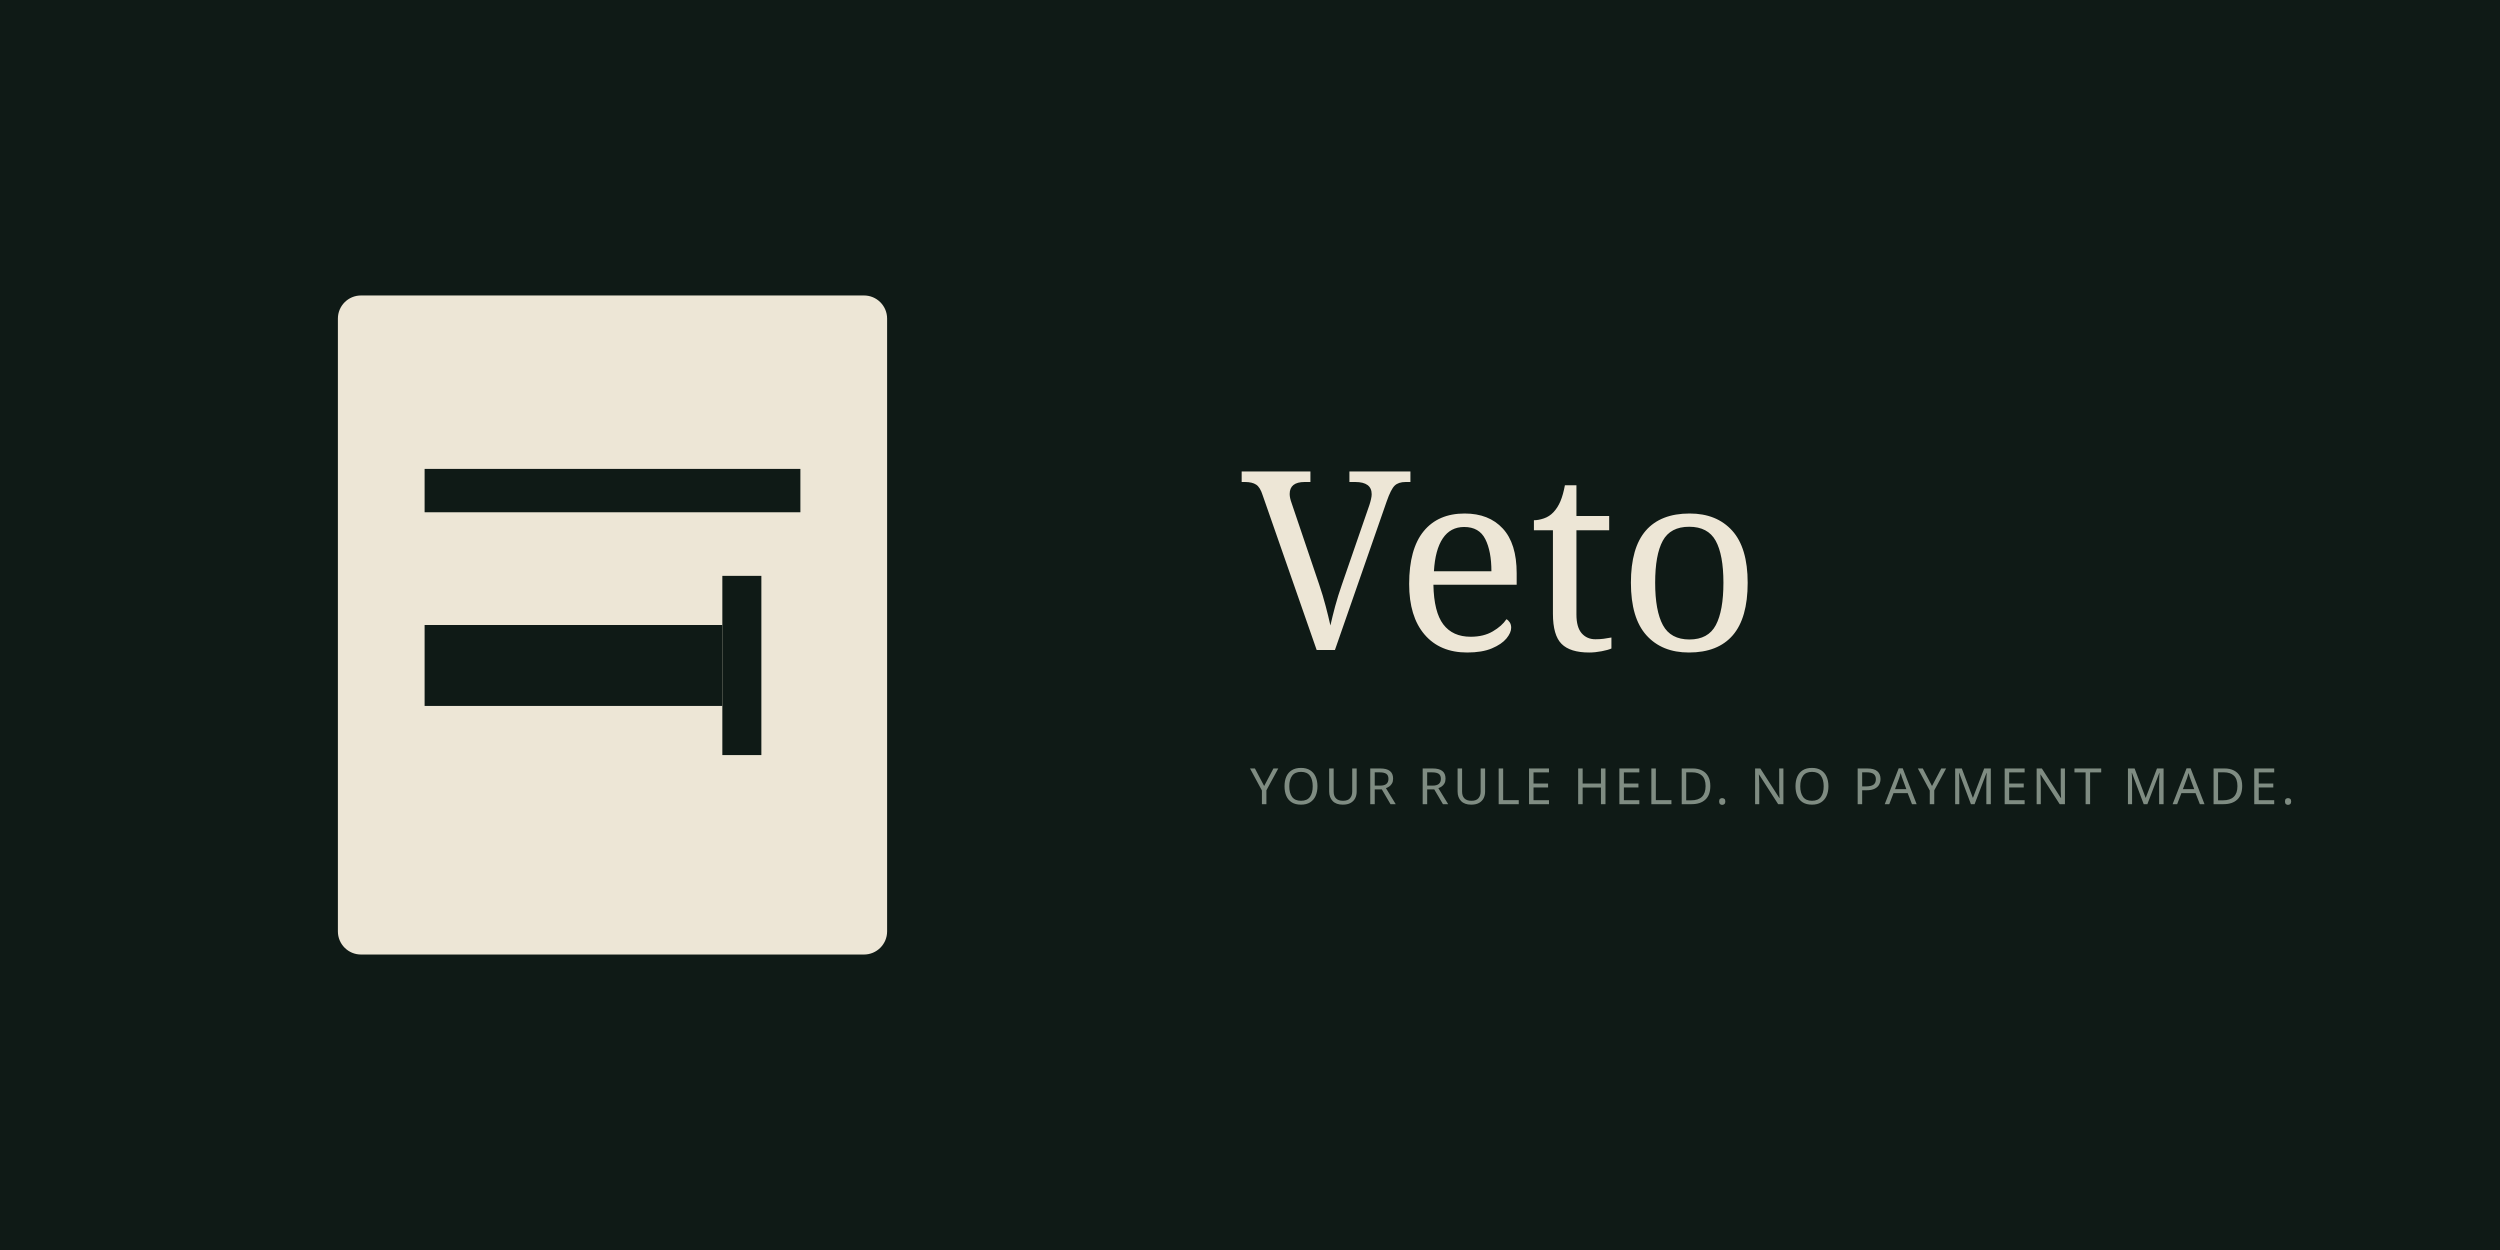
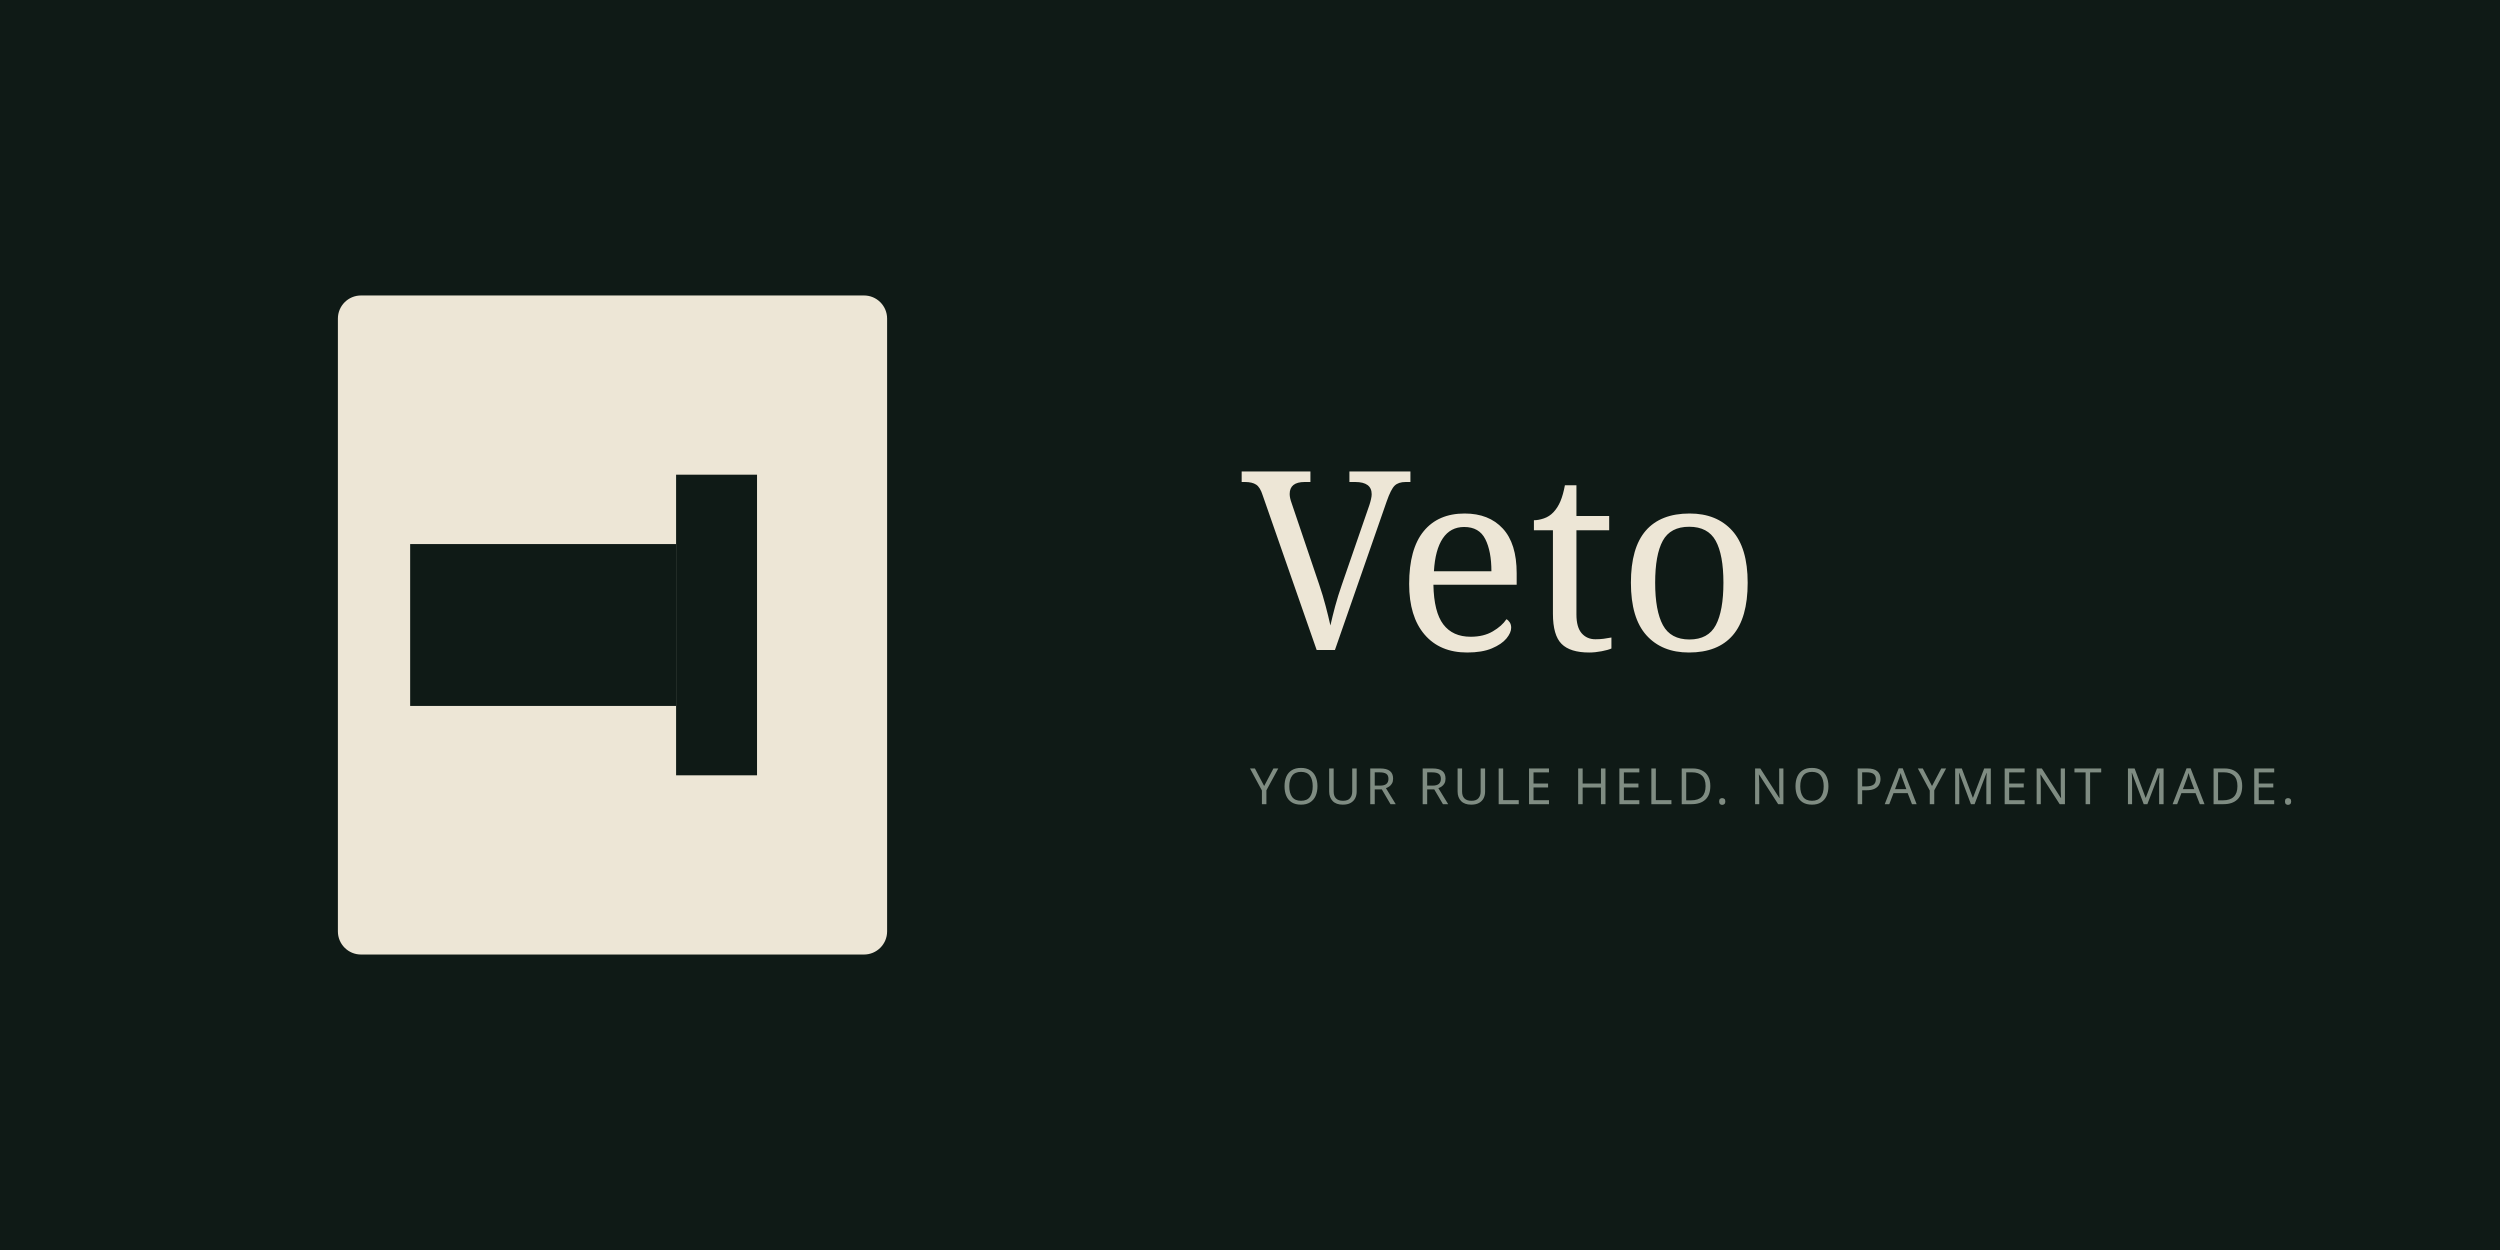
<svg xmlns="http://www.w3.org/2000/svg" width="1200" height="600" viewBox="0 0 1200 600">
  <rect width="1200" height="600" fill="#0F1A16" />
  <svg x="72" y="78" width="444" height="444" viewBox="192 192 640 640">
    <rect x="322" y="284" width="380" height="456" rx="16" fill="#EDE6D6" />
-     <rect x="382" y="404" width="260" height="30" fill="#0F1A16" />
-     <rect x="382" y="512" width="206" height="56" fill="#0F1A16" />
-     <rect x="588" y="478" width="27" height="124" fill="#0F1A16" />
+     <rect x="372" y="456" width="184" height="112" fill="#0F1A16" />
+     <rect x="556" y="408" width="56" height="208" fill="#0F1A16" />
  </svg>
  <text x="596" y="312" font-family="Georgia" font-size="120" fill="#EDE6D6">Veto</text>
  <text x="600" y="386" font-family="Menlo" font-size="24" letter-spacing="2" fill="#7F8C82">YOUR RULE HELD. NO PAYMENT MADE.</text>
</svg>
